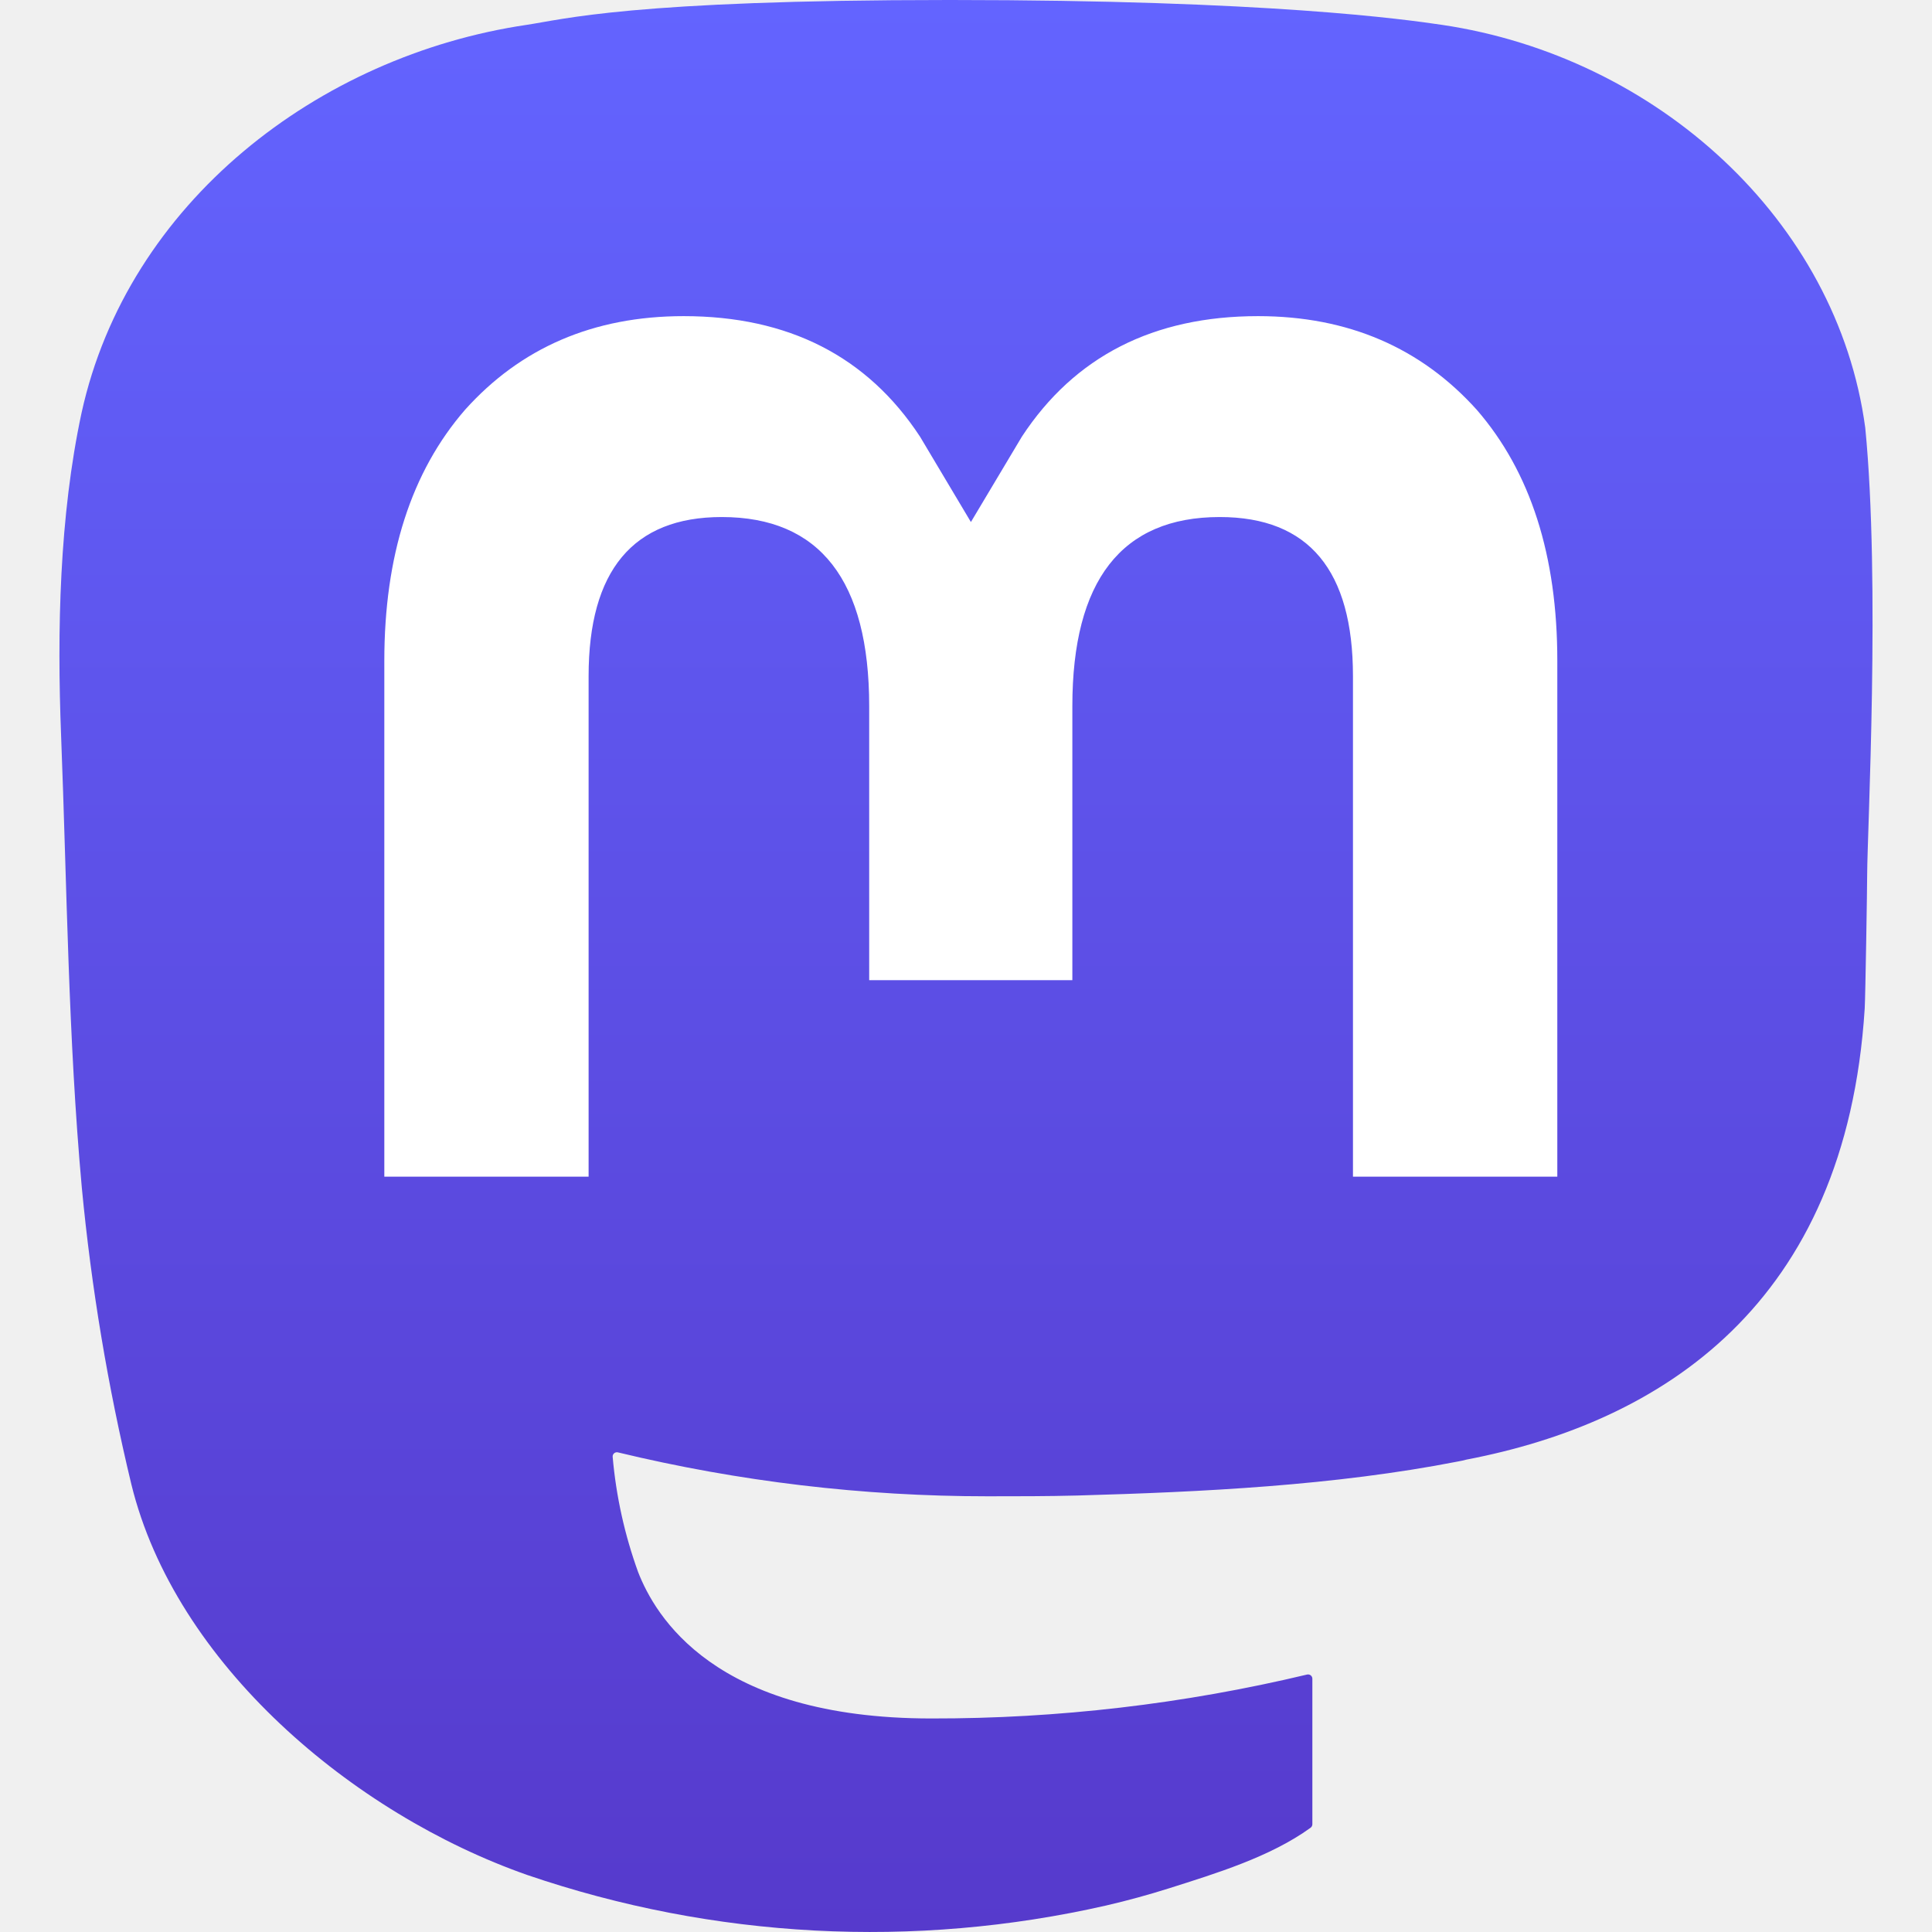
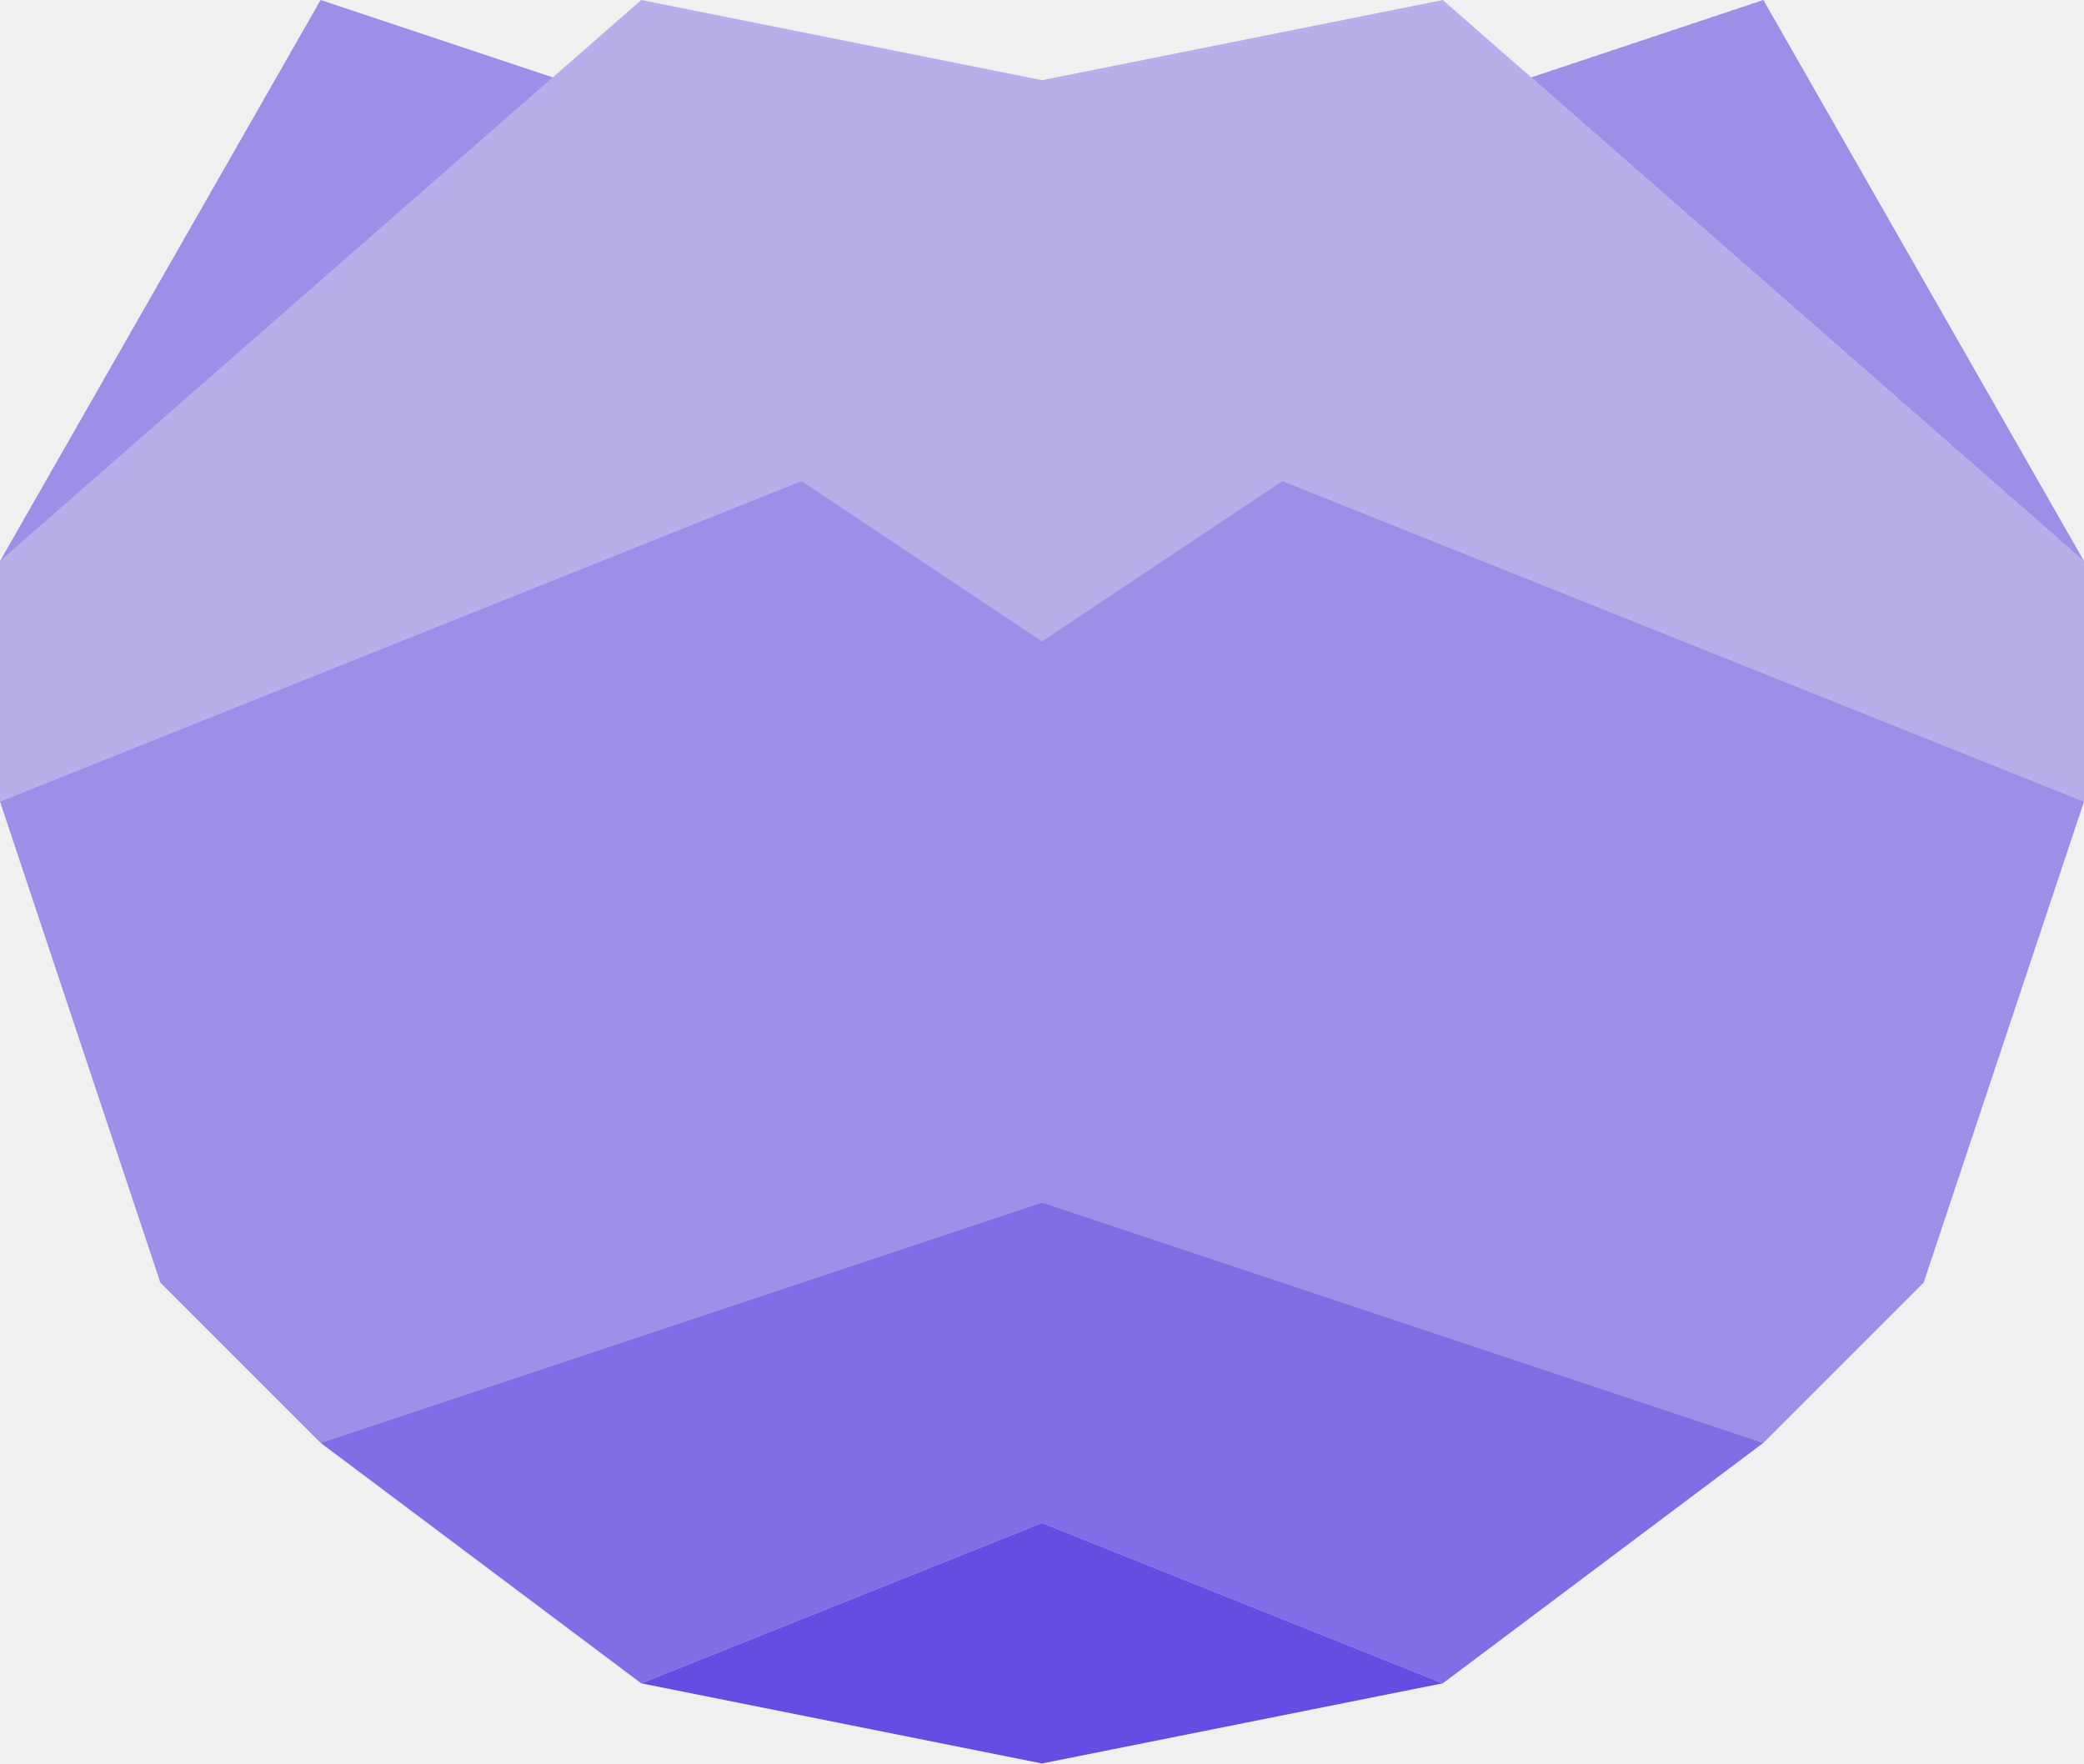
- <svg xmlns="http://www.w3.org/2000/svg" width="65" height="65" viewBox="0 0 61 65" fill="none">
-   <path d="M60.754 14.39C59.814 7.406 53.727 1.903 46.512 0.836C45.294 0.656 40.682 0 29.997 0H29.918C19.23 0 16.937 0.656 15.72 0.836C8.705 1.873 2.299 6.819 0.745 13.885C-0.003 17.365 -0.083 21.224 0.056 24.763C0.254 29.838 0.293 34.905 0.753 39.96C1.072 43.318 1.628 46.648 2.417 49.928C3.894 55.984 9.875 61.024 15.734 63.08C22.008 65.224 28.754 65.58 35.218 64.108C35.929 63.943 36.632 63.751 37.325 63.532C38.897 63.033 40.738 62.474 42.091 61.494C42.11 61.48 42.125 61.462 42.136 61.442C42.147 61.421 42.153 61.399 42.153 61.376V56.477C42.153 56.456 42.148 56.434 42.138 56.415C42.129 56.396 42.115 56.379 42.098 56.365C42.081 56.352 42.061 56.343 42.04 56.338C42.019 56.334 41.997 56.334 41.976 56.338C37.834 57.328 33.59 57.823 29.332 57.816C22.005 57.816 20.034 54.338 19.469 52.891C19.016 51.64 18.727 50.335 18.612 49.009C18.611 48.987 18.615 48.964 18.624 48.944C18.633 48.924 18.647 48.906 18.664 48.892C18.682 48.877 18.702 48.867 18.724 48.863C18.745 48.858 18.768 48.858 18.79 48.864C22.862 49.846 27.037 50.342 31.227 50.341C32.234 50.341 33.239 50.341 34.246 50.315C38.46 50.196 42.901 49.981 47.047 49.171C47.15 49.151 47.253 49.133 47.342 49.106C53.881 47.851 60.104 43.91 60.736 33.93C60.76 33.537 60.819 29.815 60.819 29.407C60.822 28.021 61.265 19.578 60.754 14.39Z" fill="url(#paint0_linear_89_8)" />
-   <path d="M50.394 22.237V39.588H43.519V22.748C43.519 19.203 42.041 17.395 39.036 17.395C35.733 17.395 34.078 19.534 34.078 23.759V32.976H27.243V23.759C27.243 19.534 25.586 17.395 22.282 17.395C19.295 17.395 17.803 19.203 17.803 22.748V39.588H10.93V22.237C10.93 18.692 11.835 15.875 13.645 13.788C15.513 11.705 17.962 10.636 21.003 10.636C24.522 10.636 27.181 11.989 28.954 14.692L30.665 17.563L32.379 14.692C34.152 11.989 36.811 10.636 40.324 10.636C43.362 10.636 45.811 11.705 47.685 13.788C49.493 15.873 50.396 18.69 50.394 22.237Z" fill="white" />
+ <svg xmlns="http://www.w3.org/2000/svg" id="Layer_2" data-name="Layer 2" viewBox="0 0 234 198">
  <defs>
-     <linearGradient id="paint0_linear_89_8" x1="30.5" y1="0" x2="30.5" y2="65" gradientUnits="userSpaceOnUse">
-       <stop stop-color="#6364FF" />
-       <stop offset="1" stop-color="#563ACC" />
-     </linearGradient>
+     <style>
+       .cls-1 {
+         opacity: .8;
+       }
+ 
+       .cls-1, .cls-2, .cls-3, .cls-4 {
+         fill: #654ce2;
+         stroke-width: 0px;
+       }
+ 
+       .cls-2 {
+         opacity: .4;
+       }
+ 
+       .cls-3 {
+         opacity: .6;
+       }
+     </style>
  </defs>
+   <g id="Layer_1-2" data-name="Layer 1">
+     <polygon class="cls-3" points="0 90 90 54 117 72 144 54 234 90 216 144 198 162 117 135 36 162 18 144 0 90" />
+     <polygon class="cls-3" points="62.07 8.69 0 63 36 0 62.07 8.69" />
+     <polygon class="cls-3" points="234 63 171.93 8.69 198 0 234 63" />
+     <polygon class="cls-1" points="36 162 117 135 198 162 162 189 117 171 72 189 36 162" />
+     <polygon class="cls-2" points="234 63 234 90 144 54 117 72 90 54 0 90 0 63 62.07 8.69 72 0 117 9 162 0 171.93 8.69 234 63" />
+     <polygon class="cls-4" points="72 189 117 171 162 189 117 198 72 189" />
+   </g>
</svg>
